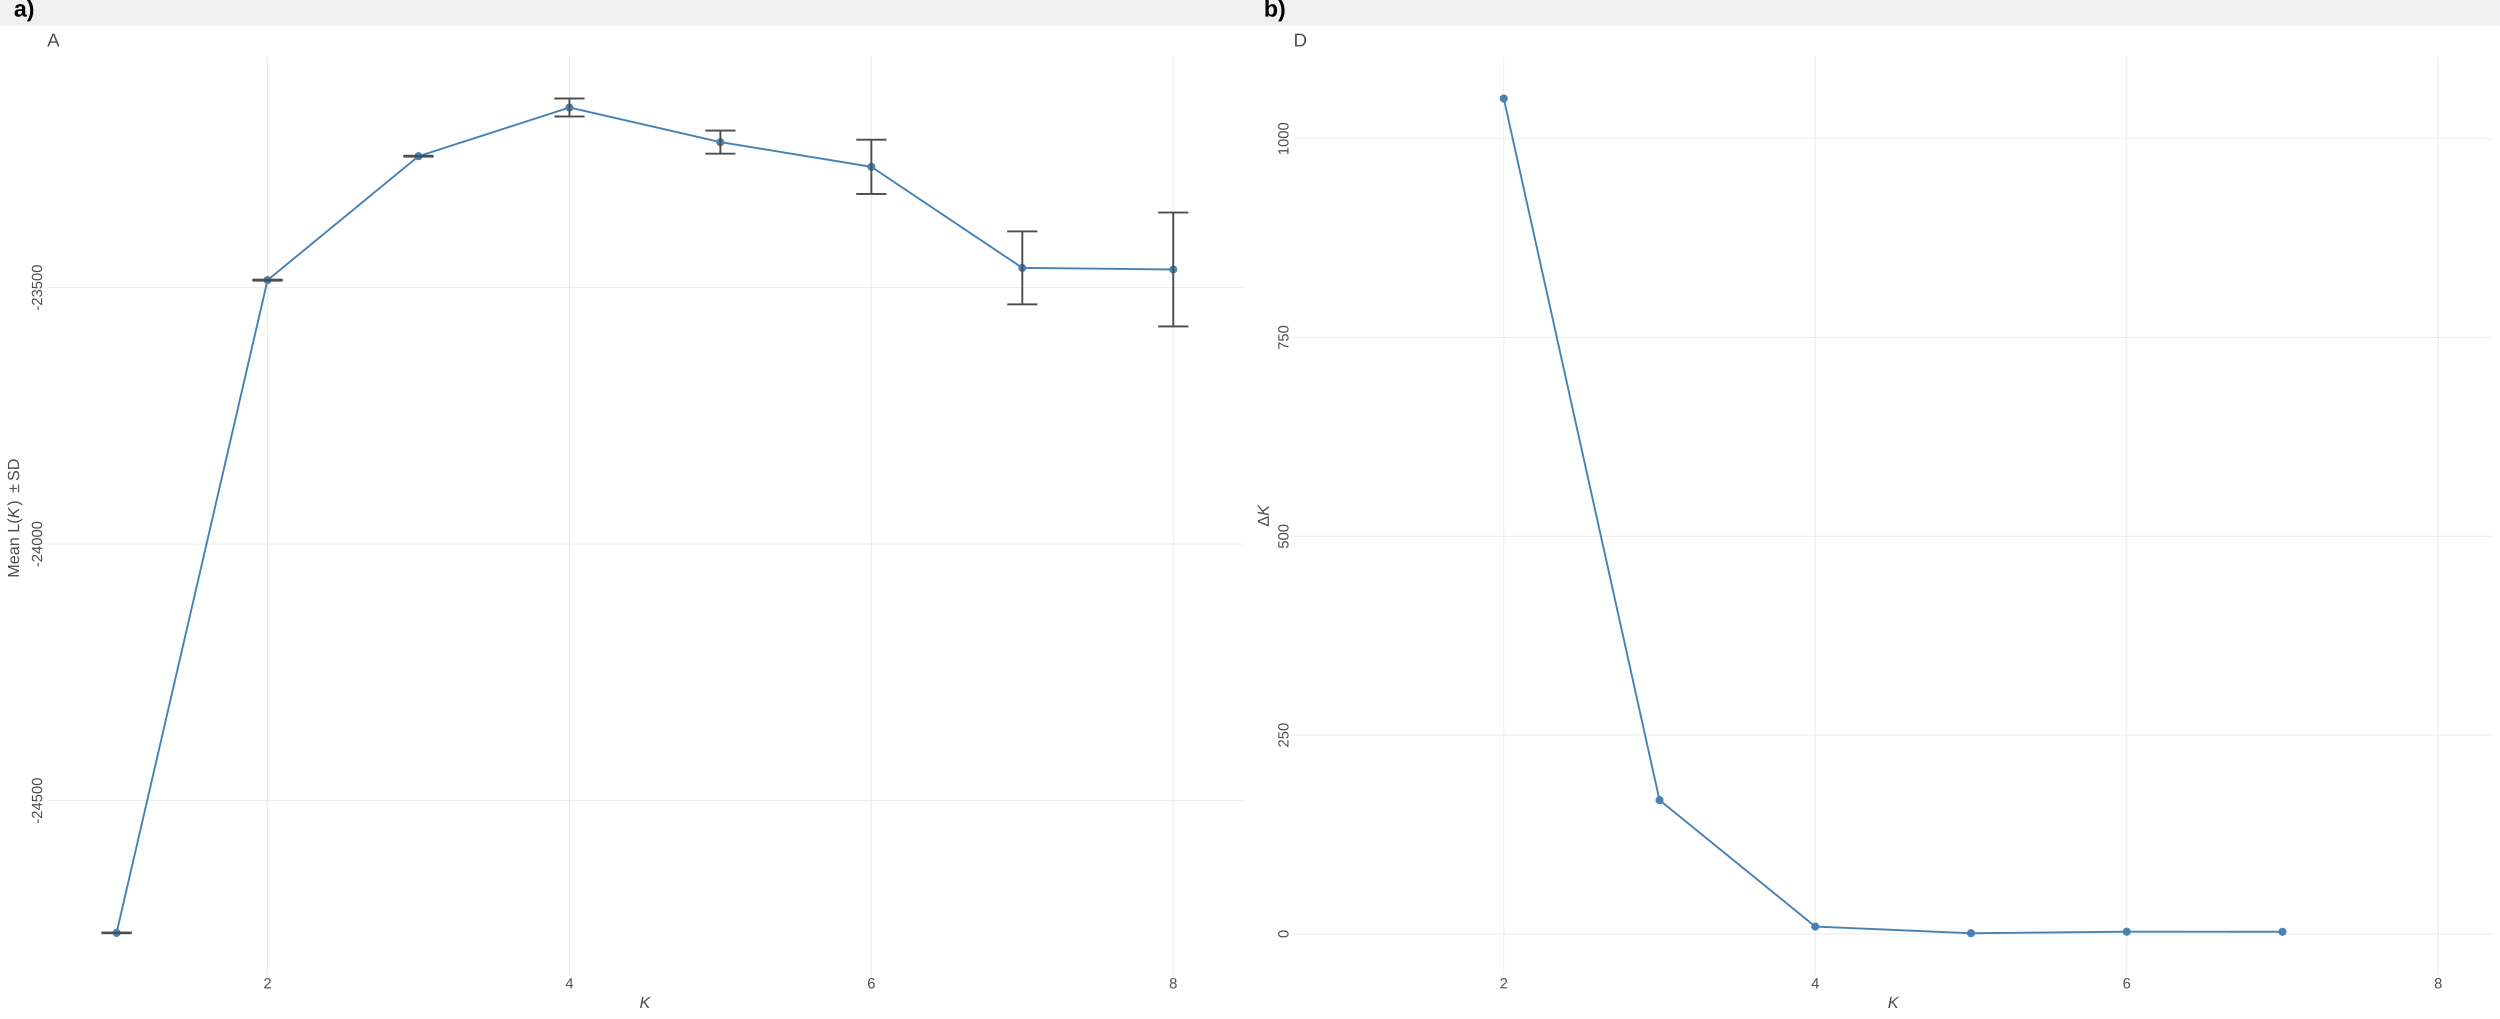
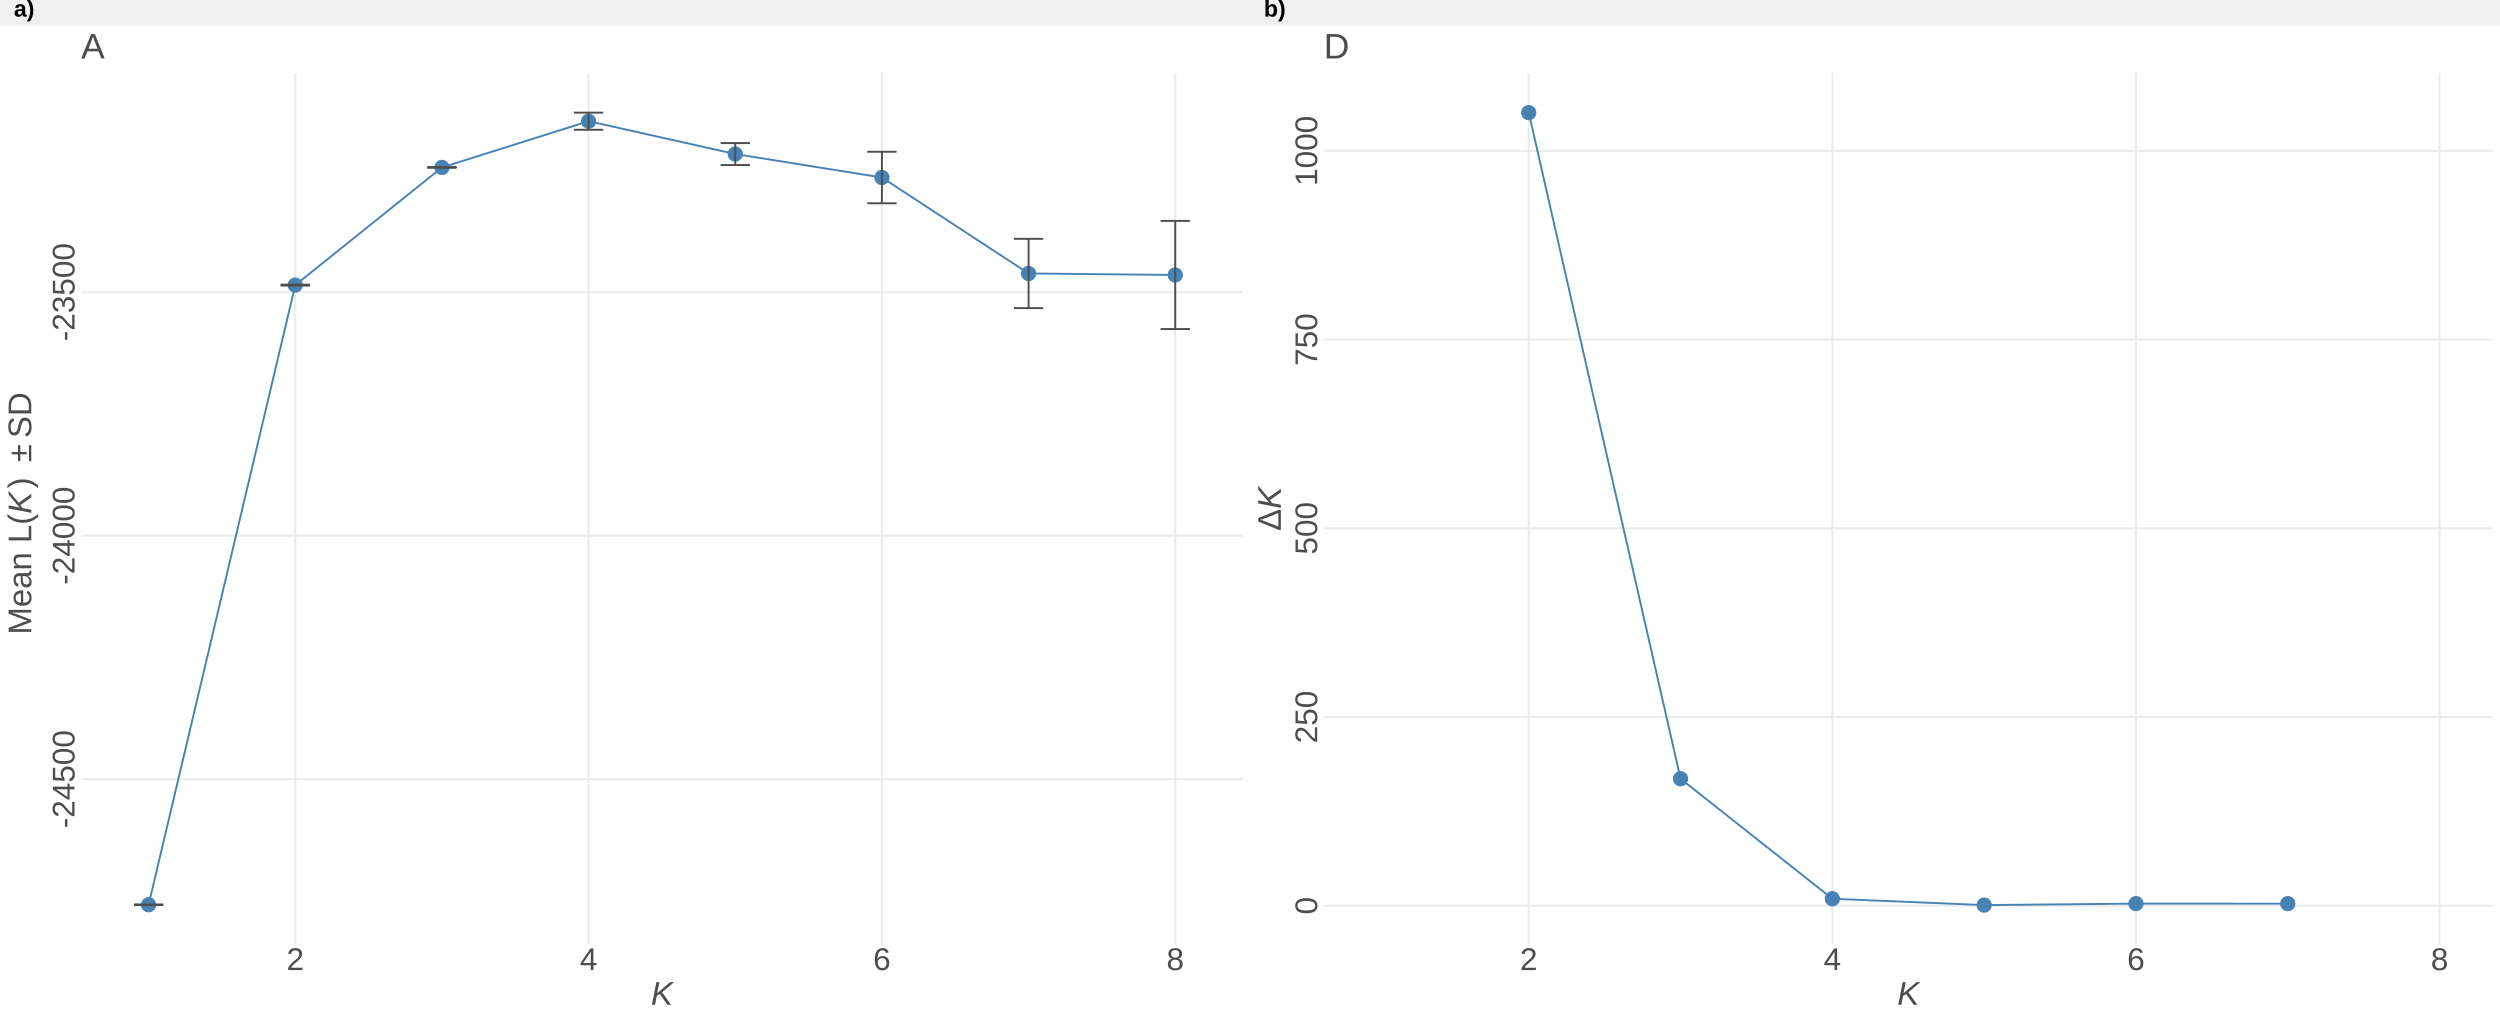
<svg xmlns="http://www.w3.org/2000/svg" width="1944.00pt" height="792.00pt" viewBox="0 0 1944.00 792.00">
  <g class="svglite">
    <defs>
      <style type="text/css">
    .svglite line, .svglite polyline, .svglite polygon, .svglite path, .svglite rect, .svglite circle {
      fill: none;
      stroke: #000000;
      stroke-linecap: round;
      stroke-linejoin: round;
      stroke-miterlimit: 10.00;
    }
    .svglite text {
      white-space: pre;
    }
    .svglite g.glyphgroup path {
      fill: inherit;
      stroke: none;
    }
  </style>
    </defs>
    <rect width="100%" height="100%" style="stroke: none; fill: none;" />
    <defs>
      <clipPath id="cpMC4wMHwxOTQ0LjAwfDAuMDB8NzkyLjAw">
        <rect x="0.00" y="0.00" width="1944.00" height="792.00" />
      </clipPath>
    </defs>
    <g clip-path="url(#cpMC4wMHwxOTQ0LjAwfDAuMDB8NzkyLjAw)">
</g>
    <defs>
      <clipPath id="cpMC4wMHw5NzIuMDB8MjAuMDl8NzkyLjAw">
-         <rect x="0" y="20.09" width="972.00" height="771.91" />
+         <rect x="0.00" y="20.09" width="972.00" height="771.91" />
      </clipPath>
    </defs>
    <g clip-path="url(#cpMC4wMHw5NzIuMDB8MjAuMDl8NzkyLjAw)">
-       <rect x="0" y="20.09" width="972.00" height="771.91" style="stroke-width: 1.07; stroke: #FFFFFF; fill: #FFFFFF;" />
+       <rect x="0.00" y="20.09" width="972.00" height="771.91" style="stroke-width: 1.07; stroke: #FFFFFF; fill: #FFFFFF;" />
    </g>
    <g clip-path="url(#cpMC4wMHwxOTQ0LjAwfDAuMDB8NzkyLjAw)">
</g>
    <defs>
-       <clipPath id="cpMzYuNjZ8OTY2LjMzfDQ0LjEzfDc1OC4xNQ==">
-         <rect x="36.66" y="44.13" width="929.67" height="714.02" />
+       <clipPath id="cpNjMuMTB8OTY2LjMzfDU2Ljc4fDczNC42MQ==">
+         <rect x="63.10" y="56.78" width="903.23" height="677.83" />
      </clipPath>
    </defs>
-     <g clip-path="url(#cpMzYuNjZ8OTY2LjMzfDQ0LjEzfDc1OC4xNQ==)">
-       <rect x="36.66" y="44.13" width="929.67" height="714.02" style="stroke-width: 1.07; stroke: none; fill: #FFFFFF;" />
-       <polyline points="36.66,622.57 966.33,622.57 " style="stroke-width: 0.77; stroke: #EBEBEB; stroke-linecap: butt;" />
-       <polyline points="36.66,423.10 966.33,423.10 " style="stroke-width: 0.77; stroke: #EBEBEB; stroke-linecap: butt;" />
-       <polyline points="36.66,223.63 966.33,223.63 " style="stroke-width: 0.77; stroke: #EBEBEB; stroke-linecap: butt;" />
-       <polyline points="208.04,758.15 208.04,44.13 " style="stroke-width: 0.77; stroke: #EBEBEB; stroke-linecap: butt;" />
-       <polyline points="442.80,758.15 442.80,44.13 " style="stroke-width: 0.77; stroke: #EBEBEB; stroke-linecap: butt;" />
-       <polyline points="677.57,758.15 677.57,44.13 " style="stroke-width: 0.77; stroke: #EBEBEB; stroke-linecap: butt;" />
-       <polyline points="912.33,758.15 912.33,44.13 " style="stroke-width: 0.77; stroke: #EBEBEB; stroke-linecap: butt;" />
-       <polyline points="90.65,725.42 208.04,217.83 325.42,121.47 442.80,83.60 560.18,110.51 677.57,129.73 794.95,208.31 912.33,209.55 " style="stroke-width: 1.49; stroke: #4682B4; stroke-linecap: butt;" />
-       <circle cx="90.65" cy="725.42" r="2.80" style="stroke-width: 0.71; stroke: #4682B4; fill: #4682B4;" />
-       <circle cx="208.04" cy="217.83" r="2.80" style="stroke-width: 0.71; stroke: #4682B4; fill: #4682B4;" />
-       <circle cx="325.42" cy="121.47" r="2.80" style="stroke-width: 0.71; stroke: #4682B4; fill: #4682B4;" />
-       <circle cx="442.80" cy="83.60" r="2.80" style="stroke-width: 0.71; stroke: #4682B4; fill: #4682B4;" />
-       <circle cx="560.18" cy="110.51" r="2.80" style="stroke-width: 0.71; stroke: #4682B4; fill: #4682B4;" />
-       <circle cx="677.57" cy="129.73" r="2.80" style="stroke-width: 0.71; stroke: #4682B4; fill: #4682B4;" />
-       <circle cx="794.95" cy="208.31" r="2.80" style="stroke-width: 0.71; stroke: #4682B4; fill: #4682B4;" />
-       <circle cx="912.33" cy="209.55" r="2.80" style="stroke-width: 0.71; stroke: #4682B4; fill: #4682B4;" />
-       <polyline points="78.91,725.15 102.39,725.15 " style="stroke-width: 1.49; stroke: #4D4D4D; stroke-linecap: butt;" />
-       <polyline points="90.65,725.15 90.65,725.70 " style="stroke-width: 1.49; stroke: #4D4D4D; stroke-linecap: butt;" />
-       <polyline points="78.91,725.70 102.39,725.70 " style="stroke-width: 1.49; stroke: #4D4D4D; stroke-linecap: butt;" />
-       <polyline points="196.30,217.44 219.77,217.44 " style="stroke-width: 1.49; stroke: #4D4D4D; stroke-linecap: butt;" />
-       <polyline points="208.04,217.44 208.04,218.22 " style="stroke-width: 1.49; stroke: #4D4D4D; stroke-linecap: butt;" />
-       <polyline points="196.30,218.22 219.77,218.22 " style="stroke-width: 1.49; stroke: #4D4D4D; stroke-linecap: butt;" />
-       <polyline points="313.68,121.13 337.16,121.13 " style="stroke-width: 1.49; stroke: #4D4D4D; stroke-linecap: butt;" />
-       <polyline points="325.42,121.13 325.42,121.82 " style="stroke-width: 1.49; stroke: #4D4D4D; stroke-linecap: butt;" />
-       <polyline points="313.68,121.82 337.16,121.82 " style="stroke-width: 1.49; stroke: #4D4D4D; stroke-linecap: butt;" />
-       <polyline points="431.06,76.59 454.54,76.59 " style="stroke-width: 1.49; stroke: #4D4D4D; stroke-linecap: butt;" />
-       <polyline points="442.80,76.59 442.80,90.61 " style="stroke-width: 1.49; stroke: #4D4D4D; stroke-linecap: butt;" />
-       <polyline points="431.06,90.61 454.54,90.61 " style="stroke-width: 1.49; stroke: #4D4D4D; stroke-linecap: butt;" />
-       <polyline points="548.45,101.53 571.92,101.53 " style="stroke-width: 1.49; stroke: #4D4D4D; stroke-linecap: butt;" />
-       <polyline points="560.18,101.53 560.18,119.49 " style="stroke-width: 1.49; stroke: #4D4D4D; stroke-linecap: butt;" />
-       <polyline points="548.45,119.49 571.92,119.49 " style="stroke-width: 1.49; stroke: #4D4D4D; stroke-linecap: butt;" />
-       <polyline points="665.83,108.64 689.31,108.64 " style="stroke-width: 1.49; stroke: #4D4D4D; stroke-linecap: butt;" />
-       <polyline points="677.57,108.64 677.57,150.83 " style="stroke-width: 1.49; stroke: #4D4D4D; stroke-linecap: butt;" />
-       <polyline points="665.83,150.83 689.31,150.83 " style="stroke-width: 1.49; stroke: #4D4D4D; stroke-linecap: butt;" />
-       <polyline points="783.21,179.94 806.69,179.94 " style="stroke-width: 1.49; stroke: #4D4D4D; stroke-linecap: butt;" />
-       <polyline points="794.95,179.94 794.95,236.68 " style="stroke-width: 1.49; stroke: #4D4D4D; stroke-linecap: butt;" />
-       <polyline points="783.21,236.68 806.69,236.68 " style="stroke-width: 1.49; stroke: #4D4D4D; stroke-linecap: butt;" />
-       <polyline points="900.60,165.27 924.07,165.27 " style="stroke-width: 1.49; stroke: #4D4D4D; stroke-linecap: butt;" />
-       <polyline points="912.33,165.27 912.33,253.82 " style="stroke-width: 1.49; stroke: #4D4D4D; stroke-linecap: butt;" />
-       <polyline points="900.60,253.82 924.07,253.82 " style="stroke-width: 1.49; stroke: #4D4D4D; stroke-linecap: butt;" />
+     <g clip-path="url(#cpNjMuMTB8OTY2LjMzfDU2Ljc4fDczNC42MQ==)">
+       <rect x="63.10" y="56.78" width="903.23" height="677.83" style="stroke-width: 1.07; stroke: none; fill: #FFFFFF;" />
+       <polyline points="63.10,605.90 966.33,605.90 " style="stroke-width: 1.60; stroke: #EBEBEB; stroke-linecap: butt;" />
+       <polyline points="63.10,416.54 966.33,416.54 " style="stroke-width: 1.60; stroke: #EBEBEB; stroke-linecap: butt;" />
+       <polyline points="63.10,227.19 966.33,227.19 " style="stroke-width: 1.60; stroke: #EBEBEB; stroke-linecap: butt;" />
+       <polyline points="229.60,734.61 229.60,56.78 " style="stroke-width: 1.60; stroke: #EBEBEB; stroke-linecap: butt;" />
+       <polyline points="457.69,734.61 457.69,56.78 " style="stroke-width: 1.60; stroke: #EBEBEB; stroke-linecap: butt;" />
+       <polyline points="685.78,734.61 685.78,56.78 " style="stroke-width: 1.60; stroke: #EBEBEB; stroke-linecap: butt;" />
+       <polyline points="913.87,734.61 913.87,56.78 " style="stroke-width: 1.60; stroke: #EBEBEB; stroke-linecap: butt;" />
+       <polyline points="115.56,703.54 229.60,221.68 343.65,130.20 457.69,94.25 571.74,119.79 685.78,138.04 799.83,212.64 913.87,213.81 " style="stroke-width: 1.49; stroke: #4682B4; stroke-linecap: butt;" />
+       <circle cx="115.56" cy="703.54" r="5.57" style="stroke-width: 0.71; stroke: #4682B4; fill: #4682B4;" />
+       <circle cx="229.60" cy="221.68" r="5.57" style="stroke-width: 0.71; stroke: #4682B4; fill: #4682B4;" />
+       <circle cx="343.65" cy="130.20" r="5.57" style="stroke-width: 0.71; stroke: #4682B4; fill: #4682B4;" />
+       <circle cx="457.69" cy="94.25" r="5.57" style="stroke-width: 0.71; stroke: #4682B4; fill: #4682B4;" />
+       <circle cx="571.74" cy="119.79" r="5.57" style="stroke-width: 0.71; stroke: #4682B4; fill: #4682B4;" />
+       <circle cx="685.78" cy="138.04" r="5.57" style="stroke-width: 0.71; stroke: #4682B4; fill: #4682B4;" />
+       <circle cx="799.83" cy="212.64" r="5.57" style="stroke-width: 0.71; stroke: #4682B4; fill: #4682B4;" />
+       <circle cx="913.87" cy="213.81" r="5.57" style="stroke-width: 0.71; stroke: #4682B4; fill: #4682B4;" />
+       <polyline points="104.16,703.28 126.96,703.28 " style="stroke-width: 1.49; stroke: #4D4D4D; stroke-linecap: butt;" />
+       <polyline points="115.56,703.28 115.56,703.80 " style="stroke-width: 1.49; stroke: #4D4D4D; stroke-linecap: butt;" />
+       <polyline points="104.16,703.80 126.96,703.80 " style="stroke-width: 1.49; stroke: #4D4D4D; stroke-linecap: butt;" />
+       <polyline points="218.20,221.31 241.01,221.31 " style="stroke-width: 1.49; stroke: #4D4D4D; stroke-linecap: butt;" />
+       <polyline points="229.60,221.31 229.60,222.05 " style="stroke-width: 1.49; stroke: #4D4D4D; stroke-linecap: butt;" />
+       <polyline points="218.20,222.05 241.01,222.05 " style="stroke-width: 1.49; stroke: #4D4D4D; stroke-linecap: butt;" />
+       <polyline points="332.24,129.87 355.05,129.87 " style="stroke-width: 1.49; stroke: #4D4D4D; stroke-linecap: butt;" />
+       <polyline points="343.65,129.87 343.65,130.53 " style="stroke-width: 1.49; stroke: #4D4D4D; stroke-linecap: butt;" />
+       <polyline points="332.24,130.53 355.05,130.53 " style="stroke-width: 1.49; stroke: #4D4D4D; stroke-linecap: butt;" />
+       <polyline points="446.29,87.59 469.10,87.59 " style="stroke-width: 1.49; stroke: #4D4D4D; stroke-linecap: butt;" />
+       <polyline points="457.69,87.59 457.69,100.91 " style="stroke-width: 1.49; stroke: #4D4D4D; stroke-linecap: butt;" />
+       <polyline points="446.29,100.91 469.10,100.91 " style="stroke-width: 1.49; stroke: #4D4D4D; stroke-linecap: butt;" />
+       <polyline points="560.33,111.27 583.14,111.27 " style="stroke-width: 1.49; stroke: #4D4D4D; stroke-linecap: butt;" />
+       <polyline points="571.74,111.27 571.74,128.32 " style="stroke-width: 1.49; stroke: #4D4D4D; stroke-linecap: butt;" />
+       <polyline points="560.33,128.32 583.14,128.32 " style="stroke-width: 1.49; stroke: #4D4D4D; stroke-linecap: butt;" />
+       <polyline points="674.38,118.02 697.19,118.02 " style="stroke-width: 1.49; stroke: #4D4D4D; stroke-linecap: butt;" />
+       <polyline points="685.78,118.02 685.78,158.07 " style="stroke-width: 1.49; stroke: #4D4D4D; stroke-linecap: butt;" />
+       <polyline points="674.38,158.07 697.19,158.07 " style="stroke-width: 1.49; stroke: #4D4D4D; stroke-linecap: butt;" />
+       <polyline points="788.42,185.71 811.23,185.71 " style="stroke-width: 1.49; stroke: #4D4D4D; stroke-linecap: butt;" />
+       <polyline points="799.83,185.71 799.83,239.57 " style="stroke-width: 1.49; stroke: #4D4D4D; stroke-linecap: butt;" />
+       <polyline points="788.42,239.57 811.23,239.57 " style="stroke-width: 1.49; stroke: #4D4D4D; stroke-linecap: butt;" />
+       <polyline points="902.47,171.78 925.27,171.78 " style="stroke-width: 1.49; stroke: #4D4D4D; stroke-linecap: butt;" />
+       <polyline points="913.87,171.78 913.87,255.85 " style="stroke-width: 1.49; stroke: #4D4D4D; stroke-linecap: butt;" />
+       <polyline points="902.47,255.85 925.27,255.85 " style="stroke-width: 1.49; stroke: #4D4D4D; stroke-linecap: butt;" />
    </g>
    <g clip-path="url(#cpMC4wMHwxOTQ0LjAwfDAuMDB8NzkyLjAw)">
-       <text transform="translate(32.72,622.57) rotate(-90)" text-anchor="middle" style="font-size: 11.50px;fill: #4D4D4D; font-family: &quot;Arial&quot;;" textLength="35.78px" lengthAdjust="spacingAndGlyphs">-24500</text>
-       <text transform="translate(32.72,423.10) rotate(-90)" text-anchor="middle" style="font-size: 11.50px;fill: #4D4D4D; font-family: &quot;Arial&quot;;" textLength="35.78px" lengthAdjust="spacingAndGlyphs">-24000</text>
-       <text transform="translate(32.72,223.63) rotate(-90)" text-anchor="middle" style="font-size: 11.50px;fill: #4D4D4D; font-family: &quot;Arial&quot;;" textLength="35.78px" lengthAdjust="spacingAndGlyphs">-23500</text>
-       <text x="208.04" y="768.57" text-anchor="middle" style="font-size: 11.50px;fill: #4D4D4D; font-family: &quot;Arial&quot;;" textLength="6.39px" lengthAdjust="spacingAndGlyphs">2</text>
-       <text x="442.80" y="768.57" text-anchor="middle" style="font-size: 11.50px;fill: #4D4D4D; font-family: &quot;Arial&quot;;" textLength="6.39px" lengthAdjust="spacingAndGlyphs">4</text>
-       <text x="677.57" y="768.57" text-anchor="middle" style="font-size: 11.50px;fill: #4D4D4D; font-family: &quot;Arial&quot;;" textLength="6.39px" lengthAdjust="spacingAndGlyphs">6</text>
-       <text x="912.33" y="768.57" text-anchor="middle" style="font-size: 11.50px;fill: #4D4D4D; font-family: &quot;Arial&quot;;" textLength="6.39px" lengthAdjust="spacingAndGlyphs">8</text>
-       <text x="497.29" y="783.82" style="font-size: 12.60px; font-style: italic;fill: #4D4D4D; font-family: &quot;Arial&quot;;" textLength="8.41px" lengthAdjust="spacingAndGlyphs">K</text>
-       <text transform="translate(14.84,449.24) rotate(-90)" style="font-size: 12.60px;fill: #4D4D4D; font-family: &quot;Arial&quot;;" textLength="46.17px" lengthAdjust="spacingAndGlyphs">Mean L(</text>
-       <text transform="translate(14.84,403.06) rotate(-90)" style="font-size: 12.60px; font-style: italic;fill: #4D4D4D; font-family: &quot;Arial&quot;;" textLength="8.41px" lengthAdjust="spacingAndGlyphs">K</text>
-       <text transform="translate(14.84,393.31) rotate(-90)" style="font-size: 12.60px;fill: #4D4D4D; font-family: &quot;Arial&quot;;" textLength="7.69px" lengthAdjust="spacingAndGlyphs">) </text>
-       <text transform="translate(14.84,383.29) rotate(-90)" style="font-size: 12.60px;fill: #4D4D4D; font-family: &quot;Arial&quot;;" textLength="6.91px" lengthAdjust="spacingAndGlyphs">±</text>
-       <text transform="translate(14.84,374.05) rotate(-90)" style="font-size: 12.60px;fill: #4D4D4D; font-family: &quot;Arial&quot;;" textLength="21.00px" lengthAdjust="spacingAndGlyphs"> SD</text>
-       <text x="36.66" y="36.14" style="font-size: 14.50px;fill: #4D4D4D; font-family: &quot;Arial&quot;;" textLength="9.67px" lengthAdjust="spacingAndGlyphs">A</text>
+       <text transform="translate(57.96,605.90) rotate(-90)" text-anchor="middle" style="font-size: 24.50px;fill: #4D4D4D; font-family: &quot;Arial&quot;;" textLength="76.28px" lengthAdjust="spacingAndGlyphs">-24500</text>
+       <text transform="translate(57.96,416.54) rotate(-90)" text-anchor="middle" style="font-size: 24.50px;fill: #4D4D4D; font-family: &quot;Arial&quot;;" textLength="76.28px" lengthAdjust="spacingAndGlyphs">-24000</text>
+       <text transform="translate(57.96,227.19) rotate(-90)" text-anchor="middle" style="font-size: 24.50px;fill: #4D4D4D; font-family: &quot;Arial&quot;;" textLength="76.28px" lengthAdjust="spacingAndGlyphs">-23500</text>
+       <text x="229.60" y="754.34" text-anchor="middle" style="font-size: 24.50px;fill: #4D4D4D; font-family: &quot;Arial&quot;;" textLength="13.62px" lengthAdjust="spacingAndGlyphs">2</text>
+       <text x="457.69" y="754.34" text-anchor="middle" style="font-size: 24.50px;fill: #4D4D4D; font-family: &quot;Arial&quot;;" textLength="13.62px" lengthAdjust="spacingAndGlyphs">4</text>
+       <text x="685.78" y="754.34" text-anchor="middle" style="font-size: 24.50px;fill: #4D4D4D; font-family: &quot;Arial&quot;;" textLength="13.62px" lengthAdjust="spacingAndGlyphs">6</text>
+       <text x="913.87" y="754.34" text-anchor="middle" style="font-size: 24.50px;fill: #4D4D4D; font-family: &quot;Arial&quot;;" textLength="13.62px" lengthAdjust="spacingAndGlyphs">8</text>
+       <text x="506.18" y="781.31" style="font-size: 25.60px; font-style: italic;fill: #4D4D4D; font-family: &quot;Arial&quot;;" textLength="17.08px" lengthAdjust="spacingAndGlyphs">K</text>
+       <text transform="translate(24.31,493.45) rotate(-90)" style="font-size: 25.60px;fill: #4D4D4D; font-family: &quot;Arial&quot;;" textLength="93.88px" lengthAdjust="spacingAndGlyphs">Mean L(</text>
+       <text transform="translate(24.31,399.58) rotate(-90)" style="font-size: 25.60px; font-style: italic;fill: #4D4D4D; font-family: &quot;Arial&quot;;" textLength="17.08px" lengthAdjust="spacingAndGlyphs">K</text>
+       <text transform="translate(24.31,379.76) rotate(-90)" style="font-size: 25.60px;fill: #4D4D4D; font-family: &quot;Arial&quot;;" textLength="15.62px" lengthAdjust="spacingAndGlyphs">) </text>
+       <text transform="translate(24.31,359.40) rotate(-90)" style="font-size: 25.60px;fill: #4D4D4D; font-family: &quot;Arial&quot;;" textLength="14.05px" lengthAdjust="spacingAndGlyphs">±</text>
+       <text transform="translate(24.31,340.61) rotate(-90)" style="font-size: 25.60px;fill: #4D4D4D; font-family: &quot;Arial&quot;;" textLength="42.67px" lengthAdjust="spacingAndGlyphs"> SD</text>
+       <text x="63.10" y="45.44" style="font-size: 27.50px;fill: #4D4D4D; font-family: &quot;Arial&quot;;" textLength="18.34px" lengthAdjust="spacingAndGlyphs">A</text>
      <text x="10.80" y="12.89" style="font-size: 18.00px; font-weight: bold; font-family: &quot;Arial&quot;;" textLength="16.02px" lengthAdjust="spacingAndGlyphs">a)</text>
    </g>
    <defs>
      <clipPath id="cpOTcyLjAwfDE5NDQuMDB8MjAuMDl8NzkyLjAw">
        <rect x="972.00" y="20.09" width="972.00" height="771.91" />
      </clipPath>
    </defs>
    <g clip-path="url(#cpOTcyLjAwfDE5NDQuMDB8MjAuMDl8NzkyLjAw)">
      <rect x="972.00" y="20.09" width="972.00" height="771.91" style="stroke-width: 1.07; stroke: #FFFFFF; fill: #FFFFFF;" />
    </g>
    <g clip-path="url(#cpMC4wMHwxOTQ0LjAwfDAuMDB8NzkyLjAw)">
</g>
    <defs>
-       <clipPath id="cpMTAwNS44NXwxOTM4LjMzfDQ0LjEzfDc1OC4xNQ==">
-         <rect x="1005.85" y="44.13" width="932.48" height="714.02" />
+       <clipPath id="cpMTAyOS4zOXwxOTM4LjMzfDU2Ljc4fDczNC42MQ==">
+         <rect x="1029.39" y="56.78" width="908.94" height="677.83" />
      </clipPath>
    </defs>
-     <g clip-path="url(#cpMTAwNS44NXwxOTM4LjMzfDQ0LjEzfDc1OC4xNQ==)">
-       <rect x="1005.85" y="44.13" width="932.48" height="714.02" style="stroke-width: 1.07; stroke: none; fill: #FFFFFF;" />
-       <polyline points="1005.85,726.23 1938.33,726.23 " style="stroke-width: 0.77; stroke: #EBEBEB; stroke-linecap: butt;" />
-       <polyline points="1005.85,571.64 1938.33,571.64 " style="stroke-width: 0.77; stroke: #EBEBEB; stroke-linecap: butt;" />
-       <polyline points="1005.85,417.05 1938.33,417.05 " style="stroke-width: 0.77; stroke: #EBEBEB; stroke-linecap: butt;" />
-       <polyline points="1005.85,262.47 1938.33,262.47 " style="stroke-width: 0.77; stroke: #EBEBEB; stroke-linecap: butt;" />
-       <polyline points="1005.85,107.88 1938.33,107.88 " style="stroke-width: 0.77; stroke: #EBEBEB; stroke-linecap: butt;" />
-       <polyline points="1169.34,758.15 1169.34,44.13 " style="stroke-width: 0.77; stroke: #EBEBEB; stroke-linecap: butt;" />
-       <polyline points="1411.54,758.15 1411.54,44.13 " style="stroke-width: 0.77; stroke: #EBEBEB; stroke-linecap: butt;" />
-       <polyline points="1653.74,758.15 1653.74,44.13 " style="stroke-width: 0.77; stroke: #EBEBEB; stroke-linecap: butt;" />
-       <polyline points="1895.95,758.15 1895.95,44.13 " style="stroke-width: 0.77; stroke: #EBEBEB; stroke-linecap: butt;" />
-       <polyline points="1169.34,76.59 1290.44,622.21 1411.54,720.51 1532.64,725.70 1653.74,724.49 1774.84,724.54 " style="stroke-width: 1.49; stroke: #4682B4; stroke-linecap: butt;" />
-       <circle cx="1169.34" cy="76.59" r="2.80" style="stroke-width: 0.71; stroke: #4682B4; fill: #4682B4;" />
-       <circle cx="1290.44" cy="622.21" r="2.80" style="stroke-width: 0.71; stroke: #4682B4; fill: #4682B4;" />
-       <circle cx="1411.54" cy="720.51" r="2.80" style="stroke-width: 0.71; stroke: #4682B4; fill: #4682B4;" />
-       <circle cx="1532.64" cy="725.70" r="2.80" style="stroke-width: 0.71; stroke: #4682B4; fill: #4682B4;" />
-       <circle cx="1653.74" cy="724.49" r="2.80" style="stroke-width: 0.71; stroke: #4682B4; fill: #4682B4;" />
-       <circle cx="1774.84" cy="724.54" r="2.80" style="stroke-width: 0.71; stroke: #4682B4; fill: #4682B4;" />
+     <g clip-path="url(#cpMTAyOS4zOXwxOTM4LjMzfDU2Ljc4fDczNC42MQ==)">
+       <rect x="1029.39" y="56.78" width="908.94" height="677.83" style="stroke-width: 1.07; stroke: none; fill: #FFFFFF;" />
+       <polyline points="1029.39,704.30 1938.33,704.30 " style="stroke-width: 1.60; stroke: #EBEBEB; stroke-linecap: butt;" />
+       <polyline points="1029.39,557.55 1938.33,557.55 " style="stroke-width: 1.60; stroke: #EBEBEB; stroke-linecap: butt;" />
+       <polyline points="1029.39,410.80 1938.33,410.80 " style="stroke-width: 1.60; stroke: #EBEBEB; stroke-linecap: butt;" />
+       <polyline points="1029.39,264.05 1938.33,264.05 " style="stroke-width: 1.60; stroke: #EBEBEB; stroke-linecap: butt;" />
+       <polyline points="1029.39,117.30 1938.33,117.30 " style="stroke-width: 1.60; stroke: #EBEBEB; stroke-linecap: butt;" />
+       <polyline points="1188.75,734.61 1188.75,56.78 " style="stroke-width: 1.60; stroke: #EBEBEB; stroke-linecap: butt;" />
+       <polyline points="1424.84,734.61 1424.84,56.78 " style="stroke-width: 1.60; stroke: #EBEBEB; stroke-linecap: butt;" />
+       <polyline points="1660.93,734.61 1660.93,56.78 " style="stroke-width: 1.60; stroke: #EBEBEB; stroke-linecap: butt;" />
+       <polyline points="1897.02,734.61 1897.02,56.78 " style="stroke-width: 1.60; stroke: #EBEBEB; stroke-linecap: butt;" />
+       <polyline points="1188.75,87.59 1306.79,605.56 1424.84,698.88 1542.88,703.80 1660.93,702.65 1778.97,702.70 " style="stroke-width: 1.49; stroke: #4682B4; stroke-linecap: butt;" />
+       <circle cx="1188.75" cy="87.59" r="5.57" style="stroke-width: 0.71; stroke: #4682B4; fill: #4682B4;" />
+       <circle cx="1306.79" cy="605.56" r="5.57" style="stroke-width: 0.71; stroke: #4682B4; fill: #4682B4;" />
+       <circle cx="1424.84" cy="698.88" r="5.57" style="stroke-width: 0.71; stroke: #4682B4; fill: #4682B4;" />
+       <circle cx="1542.88" cy="703.80" r="5.57" style="stroke-width: 0.71; stroke: #4682B4; fill: #4682B4;" />
+       <circle cx="1660.93" cy="702.65" r="5.57" style="stroke-width: 0.71; stroke: #4682B4; fill: #4682B4;" />
+       <circle cx="1778.97" cy="702.70" r="5.57" style="stroke-width: 0.71; stroke: #4682B4; fill: #4682B4;" />
    </g>
    <g clip-path="url(#cpMC4wMHwxOTQ0LjAwfDAuMDB8NzkyLjAw)">
-       <text transform="translate(1001.91,726.23) rotate(-90)" text-anchor="middle" style="font-size: 11.50px;fill: #4D4D4D; font-family: &quot;Arial&quot;;" textLength="6.39px" lengthAdjust="spacingAndGlyphs">0</text>
-       <text transform="translate(1001.91,571.64) rotate(-90)" text-anchor="middle" style="font-size: 11.50px;fill: #4D4D4D; font-family: &quot;Arial&quot;;" textLength="19.17px" lengthAdjust="spacingAndGlyphs">250</text>
-       <text transform="translate(1001.91,417.05) rotate(-90)" text-anchor="middle" style="font-size: 11.50px;fill: #4D4D4D; font-family: &quot;Arial&quot;;" textLength="19.17px" lengthAdjust="spacingAndGlyphs">500</text>
-       <text transform="translate(1001.91,262.47) rotate(-90)" text-anchor="middle" style="font-size: 11.50px;fill: #4D4D4D; font-family: &quot;Arial&quot;;" textLength="19.17px" lengthAdjust="spacingAndGlyphs">750</text>
-       <text transform="translate(1001.91,107.88) rotate(-90)" text-anchor="middle" style="font-size: 11.50px;fill: #4D4D4D; font-family: &quot;Arial&quot;;" textLength="25.56px" lengthAdjust="spacingAndGlyphs">1000</text>
-       <text x="1169.34" y="768.57" text-anchor="middle" style="font-size: 11.50px;fill: #4D4D4D; font-family: &quot;Arial&quot;;" textLength="6.39px" lengthAdjust="spacingAndGlyphs">2</text>
-       <text x="1411.54" y="768.57" text-anchor="middle" style="font-size: 11.50px;fill: #4D4D4D; font-family: &quot;Arial&quot;;" textLength="6.39px" lengthAdjust="spacingAndGlyphs">4</text>
-       <text x="1653.74" y="768.57" text-anchor="middle" style="font-size: 11.50px;fill: #4D4D4D; font-family: &quot;Arial&quot;;" textLength="6.39px" lengthAdjust="spacingAndGlyphs">6</text>
-       <text x="1895.95" y="768.57" text-anchor="middle" style="font-size: 11.50px;fill: #4D4D4D; font-family: &quot;Arial&quot;;" textLength="6.39px" lengthAdjust="spacingAndGlyphs">8</text>
-       <text x="1467.89" y="783.82" style="font-size: 12.60px; font-style: italic;fill: #4D4D4D; font-family: &quot;Arial&quot;;" textLength="8.41px" lengthAdjust="spacingAndGlyphs">K</text>
-       <text transform="translate(986.68,409.55) rotate(-90)" style="font-size: 12.60px;fill: #4D4D4D; font-family: &quot;Arial&quot;;" textLength="8.41px" lengthAdjust="spacingAndGlyphs">Δ</text>
-       <text transform="translate(986.68,401.14) rotate(-90)" style="font-size: 12.60px; font-style: italic;fill: #4D4D4D; font-family: &quot;Arial&quot;;" textLength="8.41px" lengthAdjust="spacingAndGlyphs">K</text>
-       <text x="1005.85" y="36.14" style="font-size: 14.50px;fill: #4D4D4D; font-family: &quot;Arial&quot;;" textLength="10.47px" lengthAdjust="spacingAndGlyphs">D</text>
+       <text transform="translate(1024.25,704.30) rotate(-90)" text-anchor="middle" style="font-size: 24.50px;fill: #4D4D4D; font-family: &quot;Arial&quot;;" textLength="13.62px" lengthAdjust="spacingAndGlyphs">0</text>
+       <text transform="translate(1024.25,557.55) rotate(-90)" text-anchor="middle" style="font-size: 24.50px;fill: #4D4D4D; font-family: &quot;Arial&quot;;" textLength="40.88px" lengthAdjust="spacingAndGlyphs">250</text>
+       <text transform="translate(1024.25,410.80) rotate(-90)" text-anchor="middle" style="font-size: 24.50px;fill: #4D4D4D; font-family: &quot;Arial&quot;;" textLength="40.88px" lengthAdjust="spacingAndGlyphs">500</text>
+       <text transform="translate(1024.25,264.05) rotate(-90)" text-anchor="middle" style="font-size: 24.50px;fill: #4D4D4D; font-family: &quot;Arial&quot;;" textLength="40.88px" lengthAdjust="spacingAndGlyphs">750</text>
+       <text transform="translate(1024.25,117.30) rotate(-90)" text-anchor="middle" style="font-size: 24.50px;fill: #4D4D4D; font-family: &quot;Arial&quot;;" textLength="54.50px" lengthAdjust="spacingAndGlyphs">1000</text>
+       <text x="1188.75" y="754.34" text-anchor="middle" style="font-size: 24.50px;fill: #4D4D4D; font-family: &quot;Arial&quot;;" textLength="13.62px" lengthAdjust="spacingAndGlyphs">2</text>
+       <text x="1424.84" y="754.34" text-anchor="middle" style="font-size: 24.50px;fill: #4D4D4D; font-family: &quot;Arial&quot;;" textLength="13.62px" lengthAdjust="spacingAndGlyphs">4</text>
+       <text x="1660.93" y="754.34" text-anchor="middle" style="font-size: 24.50px;fill: #4D4D4D; font-family: &quot;Arial&quot;;" textLength="13.62px" lengthAdjust="spacingAndGlyphs">6</text>
+       <text x="1897.02" y="754.34" text-anchor="middle" style="font-size: 24.50px;fill: #4D4D4D; font-family: &quot;Arial&quot;;" textLength="13.62px" lengthAdjust="spacingAndGlyphs">8</text>
+       <text x="1475.32" y="781.31" style="font-size: 25.60px; font-style: italic;fill: #4D4D4D; font-family: &quot;Arial&quot;;" textLength="17.08px" lengthAdjust="spacingAndGlyphs">K</text>
+       <text transform="translate(995.99,412.78) rotate(-90)" style="font-size: 25.60px;fill: #4D4D4D; font-family: &quot;Arial&quot;;" textLength="17.09px" lengthAdjust="spacingAndGlyphs">Δ</text>
+       <text transform="translate(995.99,395.68) rotate(-90)" style="font-size: 25.60px; font-style: italic;fill: #4D4D4D; font-family: &quot;Arial&quot;;" textLength="17.08px" lengthAdjust="spacingAndGlyphs">K</text>
+       <text x="1029.39" y="45.44" style="font-size: 27.50px;fill: #4D4D4D; font-family: &quot;Arial&quot;;" textLength="19.86px" lengthAdjust="spacingAndGlyphs">D</text>
      <text x="982.80" y="12.89" style="font-size: 18.00px; font-weight: bold; font-family: &quot;Arial&quot;;" textLength="17.00px" lengthAdjust="spacingAndGlyphs">b)</text>
    </g>
  </g>
</svg>
